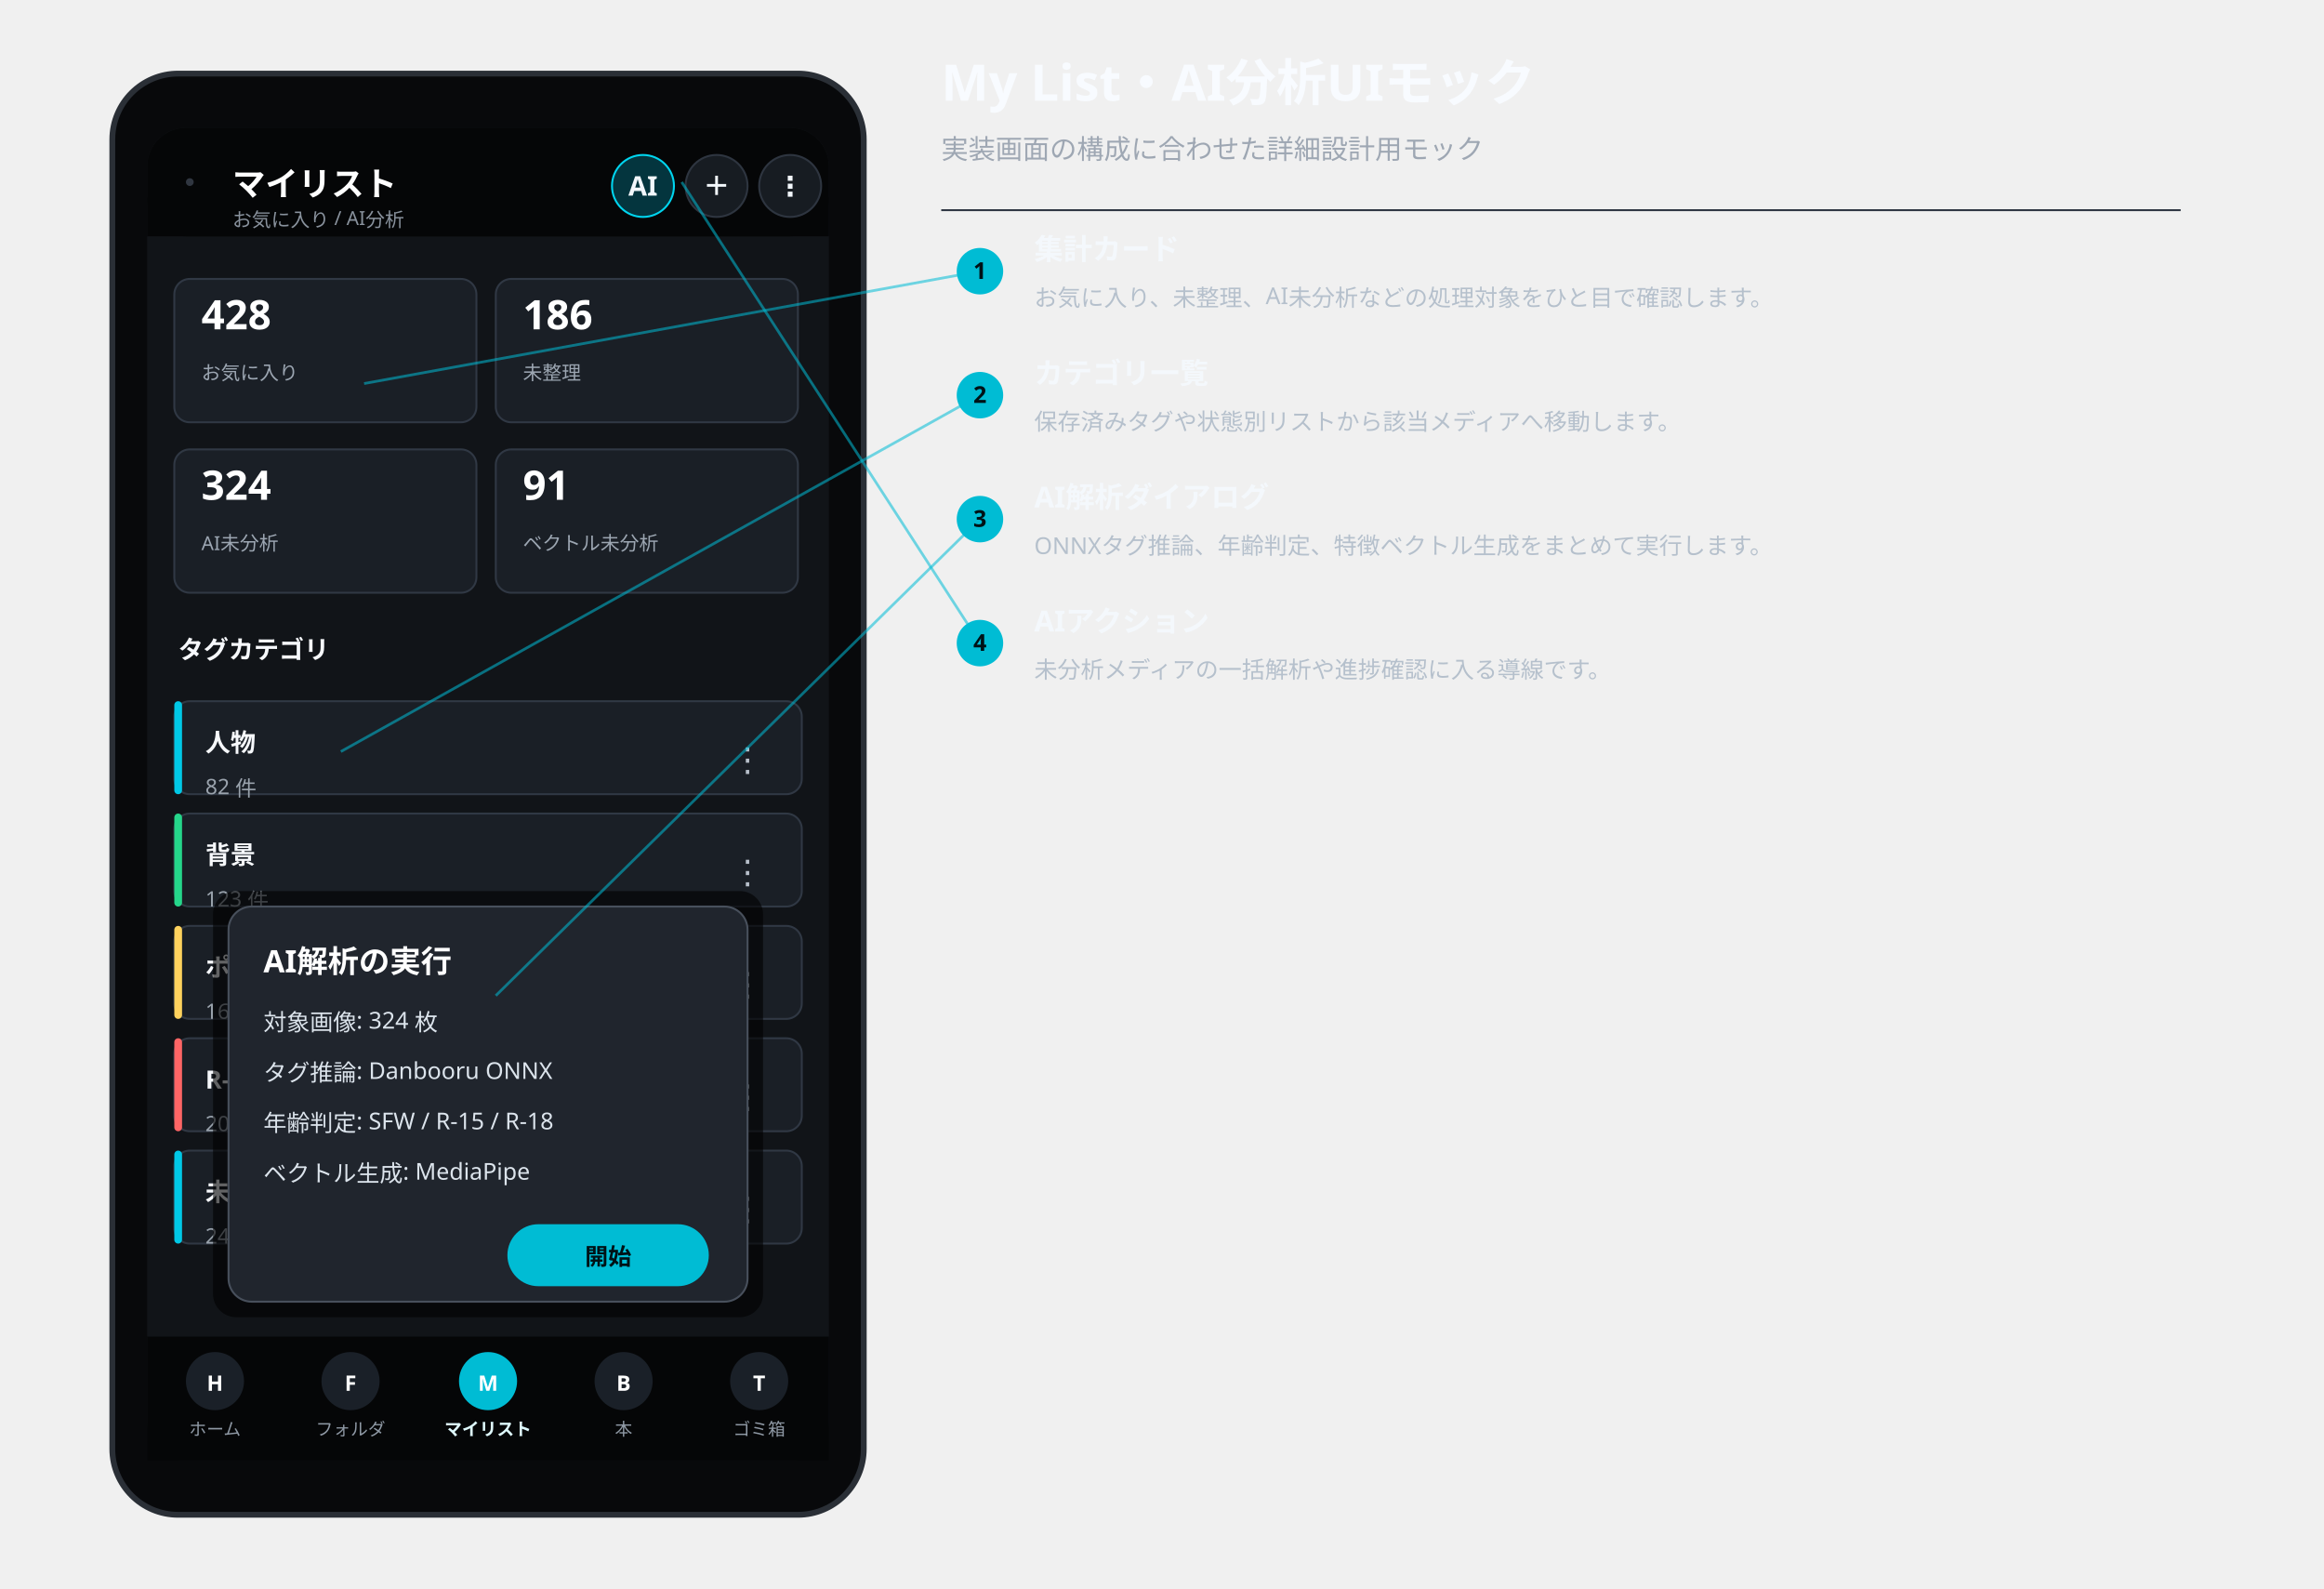
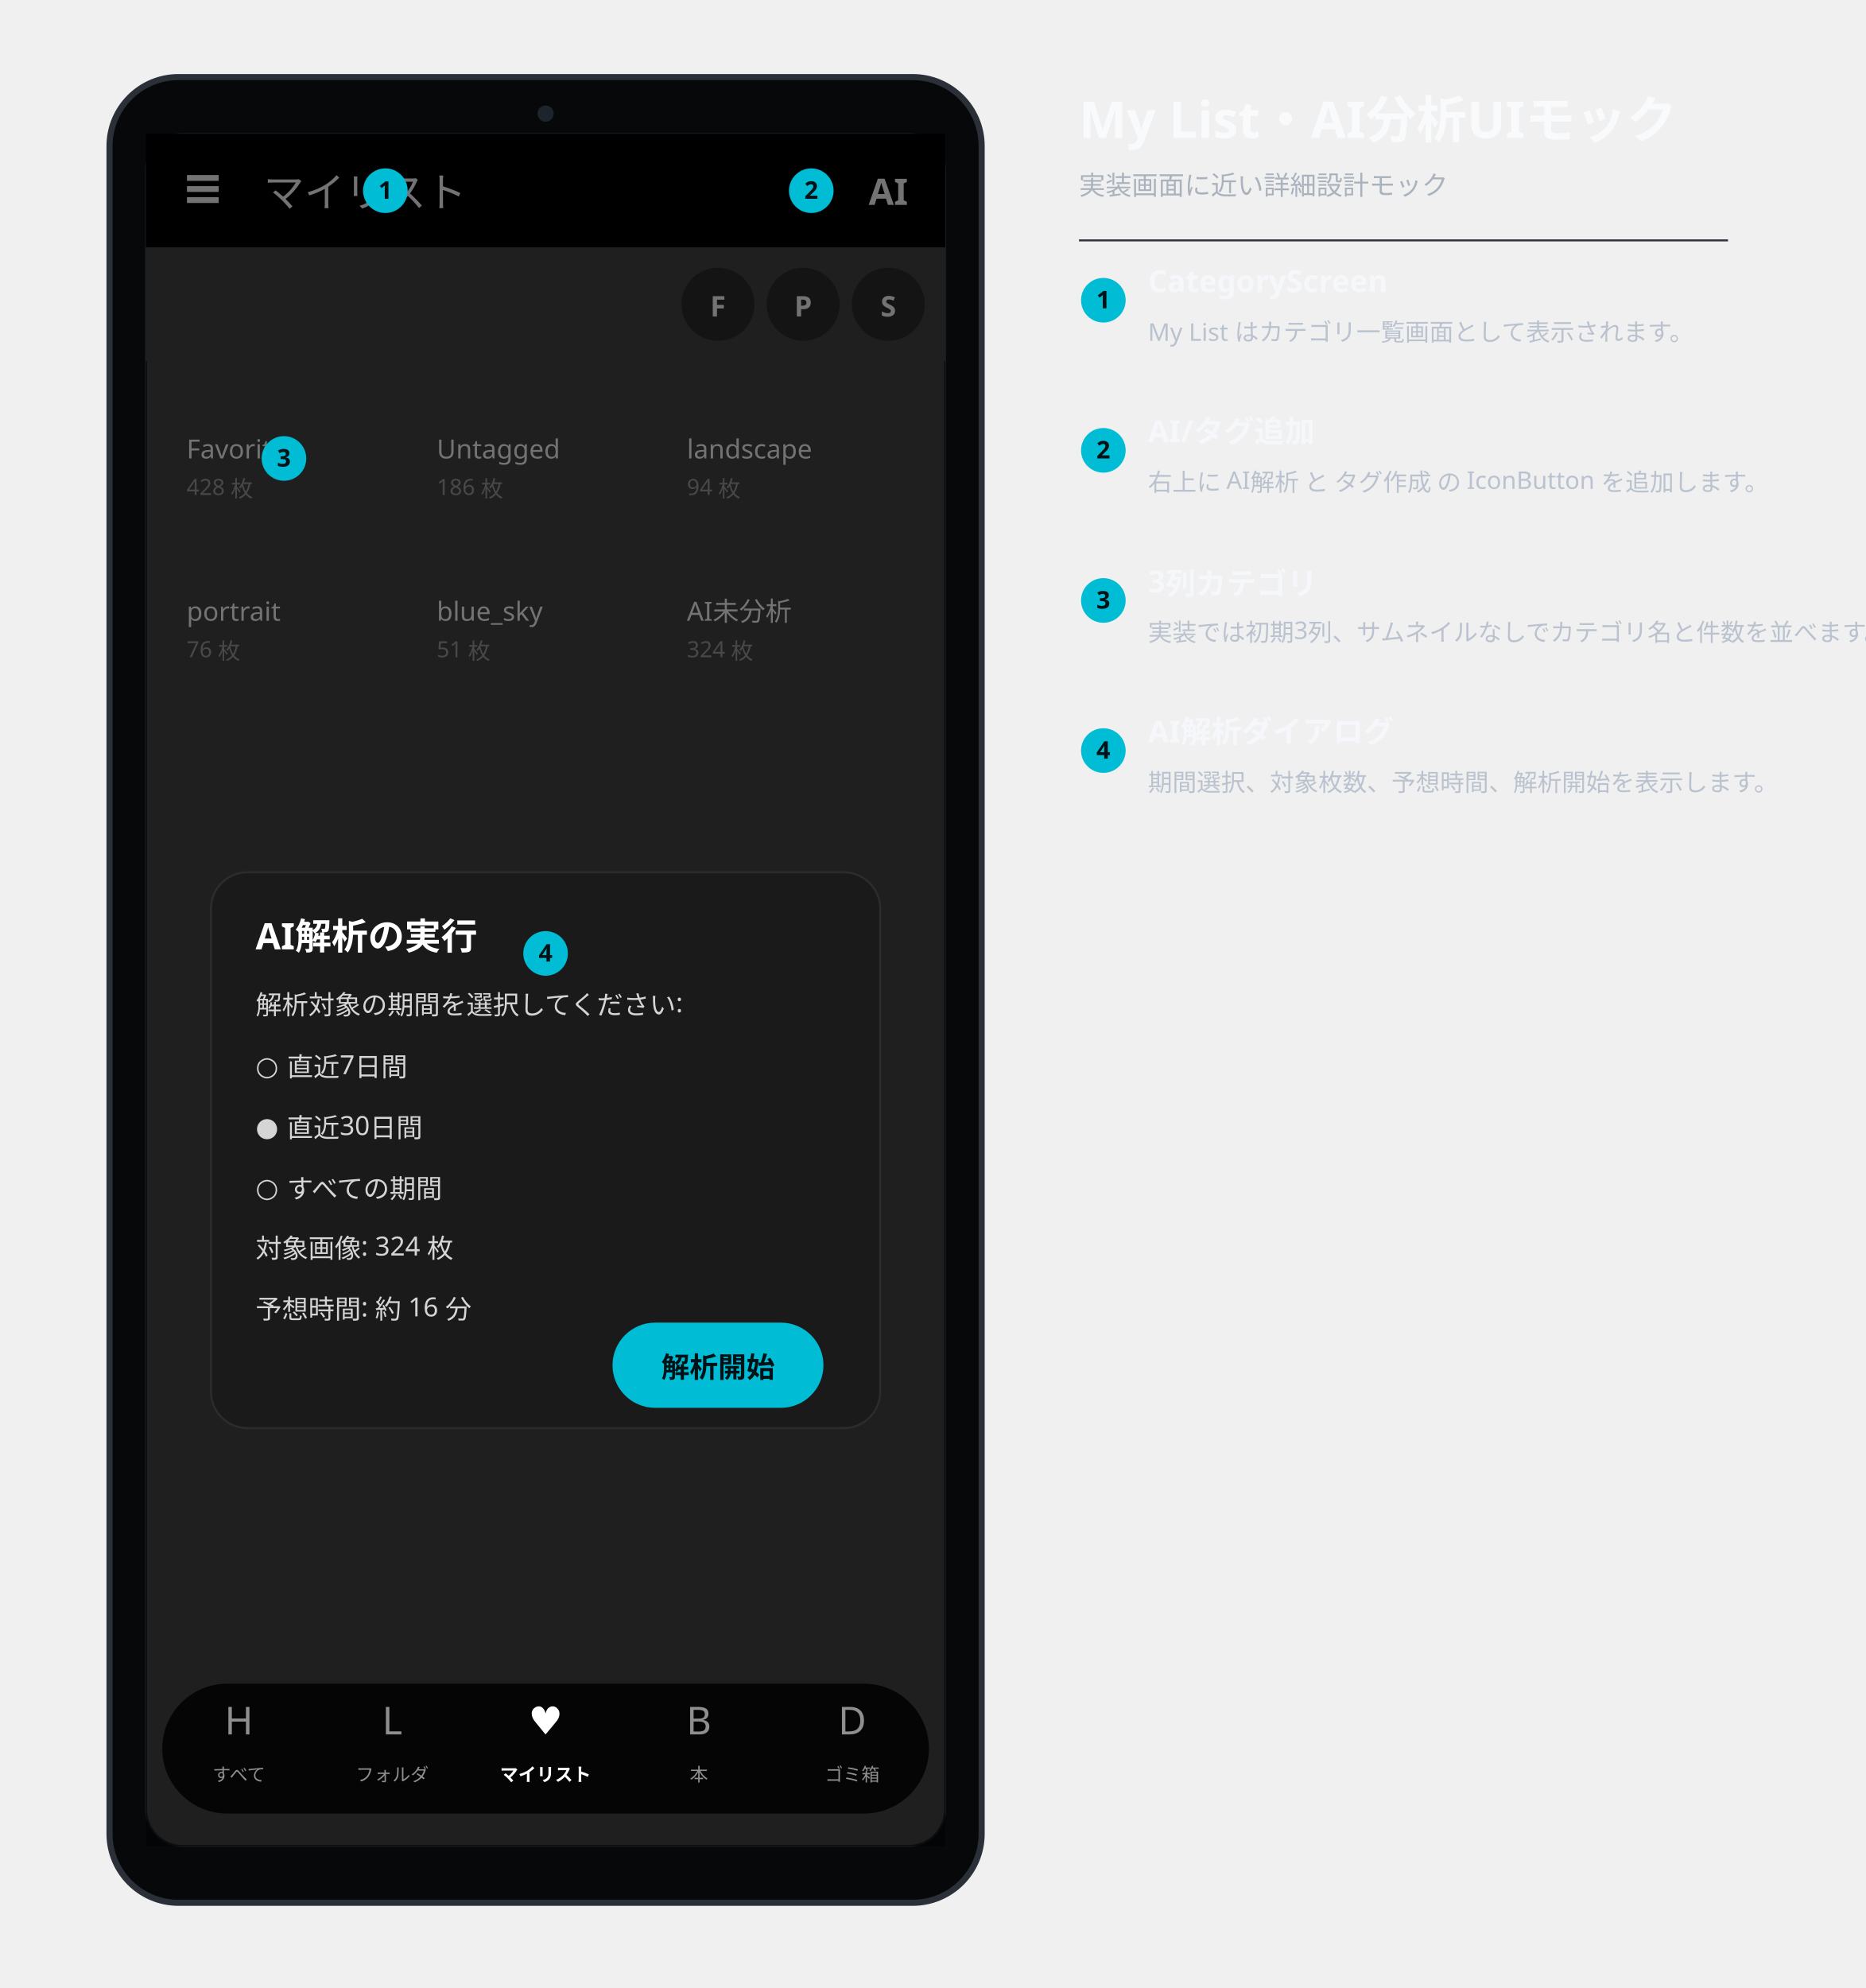
- <svg xmlns="http://www.w3.org/2000/svg" width="1200" height="820" viewBox="0 0 1200 820" role="img" aria-labelledby="title">
+ <svg xmlns="http://www.w3.org/2000/svg" width="920" height="980" viewBox="0 0 920 980" role="img" aria-labelledby="title">
  <defs>
-     <linearGradient id="thumbGrad0" x1="0" y1="0" x2="1" y2="1">
-       <stop stop-color="#3e6bff" />
-       <stop offset="1" stop-color="#101827" />
+     <linearGradient id="thumb0" x1="0" y1="0" x2="1" y2="1">
+       <stop stop-color="#6C8BFF" />
+       <stop offset="1" stop-color="#15203D" />
    </linearGradient>
-     <linearGradient id="thumbGrad1" x1="0" y1="0" x2="1" y2="1">
-       <stop stop-color="#19b38b" />
-       <stop offset="1" stop-color="#162021" />
+     <linearGradient id="thumb1" x1="0" y1="0" x2="1" y2="1">
+       <stop stop-color="#3EB489" />
+       <stop offset="1" stop-color="#14251D" />
    </linearGradient>
-     <linearGradient id="thumbGrad2" x1="0" y1="0" x2="1" y2="1">
-       <stop stop-color="#ce5f4a" />
-       <stop offset="1" stop-color="#271715" />
+     <linearGradient id="thumb2" x1="0" y1="0" x2="1" y2="1">
+       <stop stop-color="#D77A61" />
+       <stop offset="1" stop-color="#301915" />
    </linearGradient>
-     <linearGradient id="thumbGrad3" x1="0" y1="0" x2="1" y2="1">
-       <stop stop-color="#d9b94e" />
-       <stop offset="1" stop-color="#201b12" />
+     <linearGradient id="thumb3" x1="0" y1="0" x2="1" y2="1">
+       <stop stop-color="#D7B95F" />
+       <stop offset="1" stop-color="#2C2412" />
    </linearGradient>
-     <linearGradient id="thumbGrad4" x1="0" y1="0" x2="1" y2="1">
-       <stop stop-color="#ad7cff" />
-       <stop offset="1" stop-color="#1a1628" />
+     <linearGradient id="thumb4" x1="0" y1="0" x2="1" y2="1">
+       <stop stop-color="#8F7CFF" />
+       <stop offset="1" stop-color="#21193A" />
    </linearGradient>
-     <linearGradient id="thumbGrad5" x1="0" y1="0" x2="1" y2="1">
-       <stop stop-color="#e3659d" />
-       <stop offset="1" stop-color="#27151d" />
+     <linearGradient id="thumb5" x1="0" y1="0" x2="1" y2="1">
+       <stop stop-color="#E56B9F" />
+       <stop offset="1" stop-color="#351826" />
    </linearGradient>
-     <linearGradient id="thumbGrad6" x1="0" y1="0" x2="1" y2="1">
-       <stop stop-color="#4fb6d8" />
-       <stop offset="1" stop-color="#111c22" />
+     <linearGradient id="thumb6" x1="0" y1="0" x2="1" y2="1">
+       <stop stop-color="#6EC6E8" />
+       <stop offset="1" stop-color="#132836" />
    </linearGradient>
-     <linearGradient id="thumbGrad7" x1="0" y1="0" x2="1" y2="1">
-       <stop stop-color="#8aa25e" />
-       <stop offset="1" stop-color="#151b14" />
+     <linearGradient id="thumb7" x1="0" y1="0" x2="1" y2="1">
+       <stop stop-color="#92A76A" />
+       <stop offset="1" stop-color="#1A2214" />
    </linearGradient>
  </defs>
  <style>
  svg{background:#101316;font-family:'Yu Gothic','Meiryo',system-ui,sans-serif}
-   .phone{fill:#08090b;stroke:#2a2f36;stroke-width:3}
-   .screen{fill:#111418}
-   .appbar,.bottomBar{fill:#050607}
-   .sensor{fill:#303640}
-   .title{fill:#fff;font-size:17px;font-weight:700}
-   .docTitle{fill:#f8fbff;font-size:26px;font-weight:800}
-   .docSub{fill:#9ea7b3;font-size:14px}
-   .txt{fill:#eaf0f6;font-size:13px}
-   .small{fill:#d8dee6;font-size:12px}
-   .tinyDim{fill:#89929d;font-size:10px}
-   .smallDim{fill:#9aa3ad;font-size:11px}
-   .chip{fill:#1b2027;stroke:#333a44;stroke-width:1}
-   .chip.selected{fill:#063b43;stroke:#00d5ef}
-   .chipText{fill:#dfe9ef;font-size:11px}
-   .icon{fill:#171c22;stroke:#2e3540}
-   .activeIcon{fill:#04353e;stroke:#00d5ef}
-   .iconText{fill:#f2f7fb;font-size:14px;font-weight:700}
-   .thumb{stroke:#222a33;stroke-width:1}
-   .badge{fill:#050607cc}
+   .device{fill:#07080A;stroke:#2B3038;stroke-width:3}
+   .screen{stroke:#171A1F;stroke-width:1}
+   .camera{fill:#1E242C}
+   .barTitle{font-size:20px;font-weight:500}
+   .barIcon{font-size:25px;font-weight:600}
+   .barIconSmall{font-size:18px;font-weight:600}
+   .iconCircle{fill:#2D2D2D}
+   .iconLabel{font-size:14px;font-weight:700;fill:#FFFFFF}
+   .thumb{stroke:#222;stroke-width:.6}
+   .badge{fill:#000000AA}
  .badgeText{fill:#fff;font-size:9px;font-weight:700}
-   .star{fill:#ffdb65;font-size:15px}
-   .section{fill:#181d23}
-   .card{fill:#1a1f26;stroke:#303844;stroke-width:1}
-   .card2{fill:#131820;stroke:#333d49;stroke-width:1}
-   .cardTitle{fill:#f6f8fb;font-size:13px;font-weight:700}
-   .metric{fill:#ffffff;font-size:21px;font-weight:800}
-   .metricLabel{fill:#9ca6b2;font-size:10px}
-   .menu{fill:#b8c0cb;font-size:17px}
-   .accentBlue{fill:#00c8e6}.accentGreen{fill:#25d68a}.accentYellow{fill:#ffd25d}.accentRed{fill:#ff6565}
-   .scrim{fill:#00000099}
-   .dialog{fill:#20252d;stroke:#48505c}
-   .dialogTitle{fill:#fff;font-size:16px;font-weight:800}
-   .dialogText{fill:#dce4ec;font-size:12px}
-   .primaryBtn{fill:#00bcd4}
-   .secondaryBtn{fill:#242b34;stroke:#46505c}
-   .btnText{fill:#001216;font-size:12px;font-weight:800}
-   .navCircle{fill:#1a2028}.navCircleOn{fill:#00bcd4}
-   .navIcon{fill:#fff;font-size:11px;font-weight:900}
-   .navText{fill:#8f99a5;font-size:9px}.navTextOn{fill:#dffaff;font-size:9px;font-weight:800}
-   .scrollTrack{fill:#20252c}.scrollThumb{fill:#00bcd4}.bubble{fill:#00bcd4}
-   .bubbleText{fill:#001216;font-size:11px;font-weight:800}
-   .num{fill:#00bcd4}.numText{fill:#001216;font-size:12px;font-weight:900}
-   .line{stroke:#00bcd4;stroke-width:1.4;stroke-opacity:.55}
-   .callTitle{fill:#f4f8fc;font-size:15px;font-weight:800}
-   .callBody{fill:#b5c0cc;font-size:12px}
-   .separator{fill:#303844}
-   .progressBg{fill:#2a313b}.progress{fill:#00bcd4}
-   .input{fill:#11161c;stroke:#4c5664}
-   .tabOn{fill:#00bcd4}.tabOff{fill:#222932}
-   .tabTextOn{fill:#001216;font-size:11px;font-weight:800}.tabText{fill:#cbd4dd;font-size:11px}
+   .fav{fill:#F44336;font-size:13px;font-weight:700}
+   .txt{fill:#fff;font-size:13px}
+   .headerText{fill:#fff;font-size:20px;font-weight:500}
+   .small{fill:#E8EAED;font-size:12px}
+   .muted{fill:#9E9E9E;font-size:12px}
+   .bottomPill{fill:#000000D9}
+   .navGlyph,.navText{fill:#8F8F8F}
+   .navGlyphOn,.navTextOn{fill:#FFFFFF;font-weight:700}
+   .navGlyph,.navGlyphOn{font-size:19px}
+   .navText,.navTextOn{font-size:9px}
+   .scrollThumb{fill:#FFFFFFCC}
+   .scrollLabel{fill:#000000C7}
+   .scrollLabelText{fill:#fff;font-size:13px}
+   .marker{fill:#00BCD4}
+   .markerText{fill:#001216;font-size:12px;font-weight:900}
+   .docTitle{fill:#F8FAFC;font-size:25px;font-weight:800}
+   .docSub{fill:#AAB2BD;font-size:13px}
+   .legendTitle{fill:#F5F7FA;font-size:15px;font-weight:800}
+   .legendBody{fill:#B9C2CE;font-size:12px}
+   .catTitle{fill:#FFFFFF;font-size:13px}
+   .catSub{fill:#A0A0A0;font-size:11px}
+   .m3Card{fill:#1E1E1E}
+   .cardTitle{fill:#FFFFFF;font-size:15px;font-weight:700}
+   .cardSub{fill:#AAAAAA;font-size:11px}
+   .buttonText{font-size:14px;font-weight:700}
+   .inputBox{fill:#00000000;stroke:#80868B;stroke-width:1.2}
+   .inputLabel{fill:#BDBDBD;font-size:12px}
+   .inputText{fill:#FFFFFF;font-size:13px}
+   .dialog{fill:#1A1A1A;stroke:#2C2C2C}
+   .dialogTitle{fill:#fff;font-size:18px;font-weight:700}
+   .dialogText{fill:#D5D5D5;font-size:13px}
+   .brownCard{fill:#1D1A18;stroke:#4B4038}
+   .brownField{fill:#28231F}
+   .brownTitle{fill:#F4EFE8;font-size:18px;font-weight:700}
+   .brownText{fill:#B8ADA2;font-size:13px}
+   .brownAccent{fill:#D28A5E;font-size:13px;font-weight:700}
+   .progressTrack{fill:#FFFFFF26}
+   .progress{fill:#00BCD4}
+   .line{stroke:#00BCD4;stroke-width:1.2;opacity:.65}
</style>
-   <rect x="58" y="38" width="388" height="744" class="phone" rx="34" />
-   <rect x="76" y="66" width="352" height="688" class="screen" rx="20" />
-   <rect x="76" y="66" width="352" height="56" class="appbar" rx="20" />
-   <rect x="76" y="102" width="352" height="20" class="appbar" />
-   <circle cx="98" cy="94" r="2" class="sensor" />
-   <text x="120" y="101" class="title">マイリスト</text>
-   <text x="120" y="117" class="tinyDim">お気に入り / AI分析</text>
-   <rect x="316" y="80" width="32" height="32" class="icon activeIcon" rx="16" />
-   <text x="332" y="101" class="iconText" text-anchor="middle">AI</text>
-   <rect x="354" y="80" width="32" height="32" class="icon" rx="16" />
-   <text x="370" y="101" class="iconText" text-anchor="middle">＋</text>
-   <rect x="392" y="80" width="32" height="32" class="icon" rx="16" />
-   <text x="408" y="101" class="iconText" text-anchor="middle">⋮</text>
-   <rect x="90" y="144" width="156" height="74" class="card" rx="8" />
-   <text x="104" y="170" class="metric">428</text>
-   <text x="104" y="196" class="metricLabel">お気に入り</text>
-   <rect x="256" y="144" width="156" height="74" class="card" rx="8" />
-   <text x="270" y="170" class="metric">186</text>
-   <text x="270" y="196" class="metricLabel">未整理</text>
-   <rect x="90" y="232" width="156" height="74" class="card" rx="8" />
-   <text x="104" y="258" class="metric">324</text>
-   <text x="104" y="284" class="metricLabel">AI未分析</text>
-   <rect x="256" y="232" width="156" height="74" class="card" rx="8" />
-   <text x="270" y="258" class="metric">91</text>
-   <text x="270" y="284" class="metricLabel">ベクトル未分析</text>
-   <text x="92" y="340" class="cardTitle">タグカテゴリ</text>
-   <rect x="90" y="362" width="324" height="48" class="card" rx="8" />
-   <rect x="90" y="362" width="4" height="48" class="accentBlue" rx="2" />
-   <text x="106" y="388" class="cardTitle">人物</text>
-   <text x="106" y="410" class="smallDim">82 件</text>
-   <text x="386" y="398" class="menu" text-anchor="middle">⋮</text>
-   <rect x="90" y="420" width="324" height="48" class="card" rx="8" />
-   <rect x="90" y="420" width="4" height="48" class="accentGreen" rx="2" />
-   <text x="106" y="446" class="cardTitle">背景</text>
-   <text x="106" y="468" class="smallDim">123 件</text>
-   <text x="386" y="456" class="menu" text-anchor="middle">⋮</text>
-   <rect x="90" y="478" width="324" height="48" class="card" rx="8" />
-   <rect x="90" y="478" width="4" height="48" class="accentYellow" rx="2" />
-   <text x="106" y="504" class="cardTitle">ポーズ</text>
-   <text x="106" y="526" class="smallDim">164 件</text>
-   <text x="386" y="514" class="menu" text-anchor="middle">⋮</text>
-   <rect x="90" y="536" width="324" height="48" class="card" rx="8" />
-   <rect x="90" y="536" width="4" height="48" class="accentRed" rx="2" />
-   <text x="106" y="562" class="cardTitle">R-18</text>
-   <text x="106" y="584" class="smallDim">205 件</text>
-   <text x="386" y="572" class="menu" text-anchor="middle">⋮</text>
-   <rect x="90" y="594" width="324" height="48" class="card" rx="8" />
-   <rect x="90" y="594" width="4" height="48" class="accentBlue" rx="2" />
-   <text x="106" y="620" class="cardTitle">未翻訳タグ</text>
-   <text x="106" y="642" class="smallDim">246 件</text>
-   <text x="386" y="630" class="menu" text-anchor="middle">⋮</text>
-   <rect x="110" y="460" width="284" height="220" class="scrim" rx="12" />
-   <rect x="118" y="468" width="268" height="204" class="dialog" rx="12" />
-   <text x="136" y="502" class="dialogTitle">AI解析の実行</text>
-   <text x="136" y="532" class="dialogText">対象画像: 324 枚</text>
-   <text x="136" y="558" class="dialogText">タグ推論: Danbooru ONNX</text>
-   <text x="136" y="584" class="dialogText">年齢判定: SFW / R-15 / R-18</text>
-   <text x="136" y="610" class="dialogText">ベクトル生成: MediaPipe</text>
-   <rect x="262" y="632" width="104" height="32" class="primaryBtn" rx="16" />
-   <text x="314" y="653" class="btnText" text-anchor="middle">開始</text>
-   <rect x="76" y="690" width="352" height="64" class="bottomBar" />
-   <circle cx="111" cy="713" r="15" class="navCircle" />
-   <text x="111" y="718" class="navIcon" text-anchor="middle">H</text>
-   <text x="111" y="741" class="navText" text-anchor="middle">ホーム</text>
-   <circle cx="181" cy="713" r="15" class="navCircle" />
-   <text x="181" y="718" class="navIcon" text-anchor="middle">F</text>
-   <text x="181" y="741" class="navText" text-anchor="middle">フォルダ</text>
-   <circle cx="252" cy="713" r="15" class="navCircleOn" />
-   <text x="252" y="718" class="navIcon" text-anchor="middle">M</text>
-   <text x="252" y="741" class="navTextOn" text-anchor="middle">マイリスト</text>
-   <circle cx="322" cy="713" r="15" class="navCircle" />
-   <text x="322" y="718" class="navIcon" text-anchor="middle">B</text>
-   <text x="322" y="741" class="navText" text-anchor="middle">本</text>
-   <circle cx="392" cy="713" r="15" class="navCircle" />
-   <text x="392" y="718" class="navIcon" text-anchor="middle">T</text>
-   <text x="392" y="741" class="navText" text-anchor="middle">ゴミ箱</text>
-   <text x="486" y="52" class="docTitle">My List・AI分析UIモック</text>
-   <text x="486" y="82" class="docSub">実装画面の構成に合わせた詳細設計用モック</text>
-   <rect x="486" y="108" width="640" height="1" class="separator" />
-   <line x1="188" y1="198" x2="506" y2="140" class="line" />
-   <circle cx="506" cy="140" r="12" class="num" />
-   <text x="506" y="144" class="numText" text-anchor="middle">1</text>
-   <text x="534" y="134" class="callTitle">集計カード</text>
-   <text x="534" y="158" class="callBody">お気に入り、未整理、AI未分析などの処理対象をひと目で確認します。</text>
-   <line x1="176" y1="388" x2="506" y2="204" class="line" />
-   <circle cx="506" cy="204" r="12" class="num" />
-   <text x="506" y="208" class="numText" text-anchor="middle">2</text>
-   <text x="534" y="198" class="callTitle">カテゴリ一覧</text>
-   <text x="534" y="222" class="callBody">保存済みタグや状態別リストから該当メディアへ移動します。</text>
-   <line x1="256" y1="514" x2="506" y2="268" class="line" />
-   <circle cx="506" cy="268" r="12" class="num" />
-   <text x="506" y="272" class="numText" text-anchor="middle">3</text>
-   <text x="534" y="262" class="callTitle">AI解析ダイアログ</text>
-   <text x="534" y="286" class="callBody">ONNXタグ推論、年齢判定、特徴ベクトル生成をまとめて実行します。</text>
-   <line x1="352" y1="94" x2="506" y2="332" class="line" />
-   <circle cx="506" cy="332" r="12" class="num" />
-   <text x="506" y="336" class="numText" text-anchor="middle">4</text>
-   <text x="534" y="326" class="callTitle">AIアクション</text>
-   <text x="534" y="350" class="callBody">未分析メディアの一括解析や進捗確認に入る導線です。</text>
+   <rect x="54" y="38" width="430" height="900" class="device" rx="34" />
+   <rect x="72" y="66" width="394" height="844" class="screen" rx="18" fill="#444444" />
+   <circle cx="269.0" cy="56" r="4" class="camera" />
+   <rect x="72" y="66" width="394" height="56" fill="#000000" />
+   <text x="100" y="101" class="barIcon" fill="#FFFFFF" text-anchor="middle">≡</text>
+   <text x="130" y="102" class="barTitle" fill="#FFFFFF" text-anchor="start">マイリスト</text>
+   <text x="438" y="101" class="barIconSmall" fill="#FFFFFF" text-anchor="middle">AI</text>
+   <text x="400" y="101" class="barIconSmall" fill="#FFFFFF" text-anchor="middle">＋</text>
+   <rect x="72" y="122" width="394" height="56" fill="#444444" opacity="0.95" />
+   <circle cx="354" cy="150" r="18" class="iconCircle" />
+   <text x="354" y="156" class="iconLabel" fill="#9E9E9E" text-anchor="middle">F</text>
+   <circle cx="396" cy="150" r="18" class="iconCircle" />
+   <text x="396" y="156" class="iconLabel" fill="#4CAF50" text-anchor="middle">P</text>
+   <circle cx="438" cy="150" r="18" class="iconCircle" />
+   <text x="438" y="156" class="iconLabel" fill="#9E9E9E" text-anchor="middle">S</text>
+   <rect x="88.0" y="204" width="115.333" height="62" fill="transparent" />
+   <text x="92.0" y="226" class="catTitle">Favorites</text>
+   <text x="92.0" y="244" class="catSub">428 枚</text>
+   <rect x="211.333" y="204" width="115.333" height="62" fill="transparent" />
+   <text x="215.333" y="226" class="catTitle">Untagged</text>
+   <text x="215.333" y="244" class="catSub">186 枚</text>
+   <rect x="334.667" y="204" width="115.333" height="62" fill="transparent" />
+   <text x="338.667" y="226" class="catTitle">landscape</text>
+   <text x="338.667" y="244" class="catSub">94 枚</text>
+   <rect x="88.0" y="284" width="115.333" height="62" fill="transparent" />
+   <text x="92.0" y="306" class="catTitle">portrait</text>
+   <text x="92.0" y="324" class="catSub">76 枚</text>
+   <rect x="211.333" y="284" width="115.333" height="62" fill="transparent" />
+   <text x="215.333" y="306" class="catTitle">blue_sky</text>
+   <text x="215.333" y="324" class="catSub">51 枚</text>
+   <rect x="334.667" y="284" width="115.333" height="62" fill="transparent" />
+   <text x="338.667" y="306" class="catTitle">AI未分析</text>
+   <text x="338.667" y="324" class="catSub">324 枚</text>
+   <rect x="72" y="66" width="394" height="844" fill="#000000" opacity="0.55" />
+   <rect x="104" y="430" width="330" height="274" class="dialog" rx="18" />
+   <text x="126" y="468" class="dialogTitle">AI解析の実行</text>
+   <text x="126" y="500" class="dialogText">解析対象の期間を選択してください:</text>
+   <text x="126" y="530" class="dialogText">○ 直近7日間</text>
+   <text x="126" y="560" class="dialogText">● 直近30日間</text>
+   <text x="126" y="590" class="dialogText">○ すべての期間</text>
+   <text x="126" y="620" class="dialogText">対象画像: 324 枚</text>
+   <text x="126" y="650" class="dialogText">予想時間: 約 16 分</text>
+   <rect x="302" y="652" width="104" height="42" fill="#00BCD4" rx="21" />
+   <text x="354.0" y="679" class="buttonText" fill="#001216" text-anchor="middle">解析開始</text>
+   <rect x="80" y="830" width="378" height="64" class="bottomPill" rx="32" />
+   <text x="117.8" y="855" class="navGlyph" text-anchor="middle">H</text>
+   <text x="117.8" y="878" class="navText" text-anchor="middle">すべて</text>
+   <text x="193.4" y="855" class="navGlyph" text-anchor="middle">L</text>
+   <text x="193.4" y="878" class="navText" text-anchor="middle">フォルダ</text>
+   <text x="269.0" y="855" class="navGlyphOn" text-anchor="middle">♥</text>
+   <text x="269.0" y="878" class="navTextOn" text-anchor="middle">マイリスト</text>
+   <text x="344.6" y="855" class="navGlyph" text-anchor="middle">B</text>
+   <text x="344.6" y="878" class="navText" text-anchor="middle">本</text>
+   <text x="420.2" y="855" class="navGlyph" text-anchor="middle">D</text>
+   <text x="420.2" y="878" class="navText" text-anchor="middle">ゴミ箱</text>
+   <circle cx="190" cy="94" r="11" class="marker" />
+   <text x="190" y="98" class="markerText" text-anchor="middle">1</text>
+   <circle cx="400" cy="94" r="11" class="marker" />
+   <text x="400" y="98" class="markerText" text-anchor="middle">2</text>
+   <circle cx="140" cy="226" r="11" class="marker" />
+   <text x="140" y="230" class="markerText" text-anchor="middle">3</text>
+   <circle cx="269.0" cy="470" r="11" class="marker" />
+   <text x="269.0" y="474" class="markerText" text-anchor="middle">4</text>
+   <text x="532" y="68" class="docTitle">My List・AI分析UIモック</text>
+   <text x="532" y="96" class="docSub">実装画面に近い詳細設計モック</text>
+   <rect x="532" y="118" width="320" height="1" fill="#30343A" />
+   <circle cx="544" cy="148" r="11" class="marker" />
+   <text x="544" y="152" class="markerText" text-anchor="middle">1</text>
+   <text x="566" y="144" class="legendTitle">CategoryScreen</text>
+   <text x="566" y="168" class="legendBody">My List はカテゴリ一覧画面として表示されます。</text>
+   <circle cx="544" cy="222" r="11" class="marker" />
+   <text x="544" y="226" class="markerText" text-anchor="middle">2</text>
+   <text x="566" y="218" class="legendTitle">AI/タグ追加</text>
+   <text x="566" y="242" class="legendBody">右上に AI解析 と タグ作成 の IconButton を追加します。</text>
+   <circle cx="544" cy="296" r="11" class="marker" />
+   <text x="544" y="300" class="markerText" text-anchor="middle">3</text>
+   <text x="566" y="292" class="legendTitle">3列カテゴリ</text>
+   <text x="566" y="316" class="legendBody">実装では初期3列、サムネイルなしでカテゴリ名と件数を並べます。</text>
+   <circle cx="544" cy="370" r="11" class="marker" />
+   <text x="544" y="374" class="markerText" text-anchor="middle">4</text>
+   <text x="566" y="366" class="legendTitle">AI解析ダイアログ</text>
+   <text x="566" y="390" class="legendBody">期間選択、対象枚数、予想時間、解析開始を表示します。</text>
</svg>
